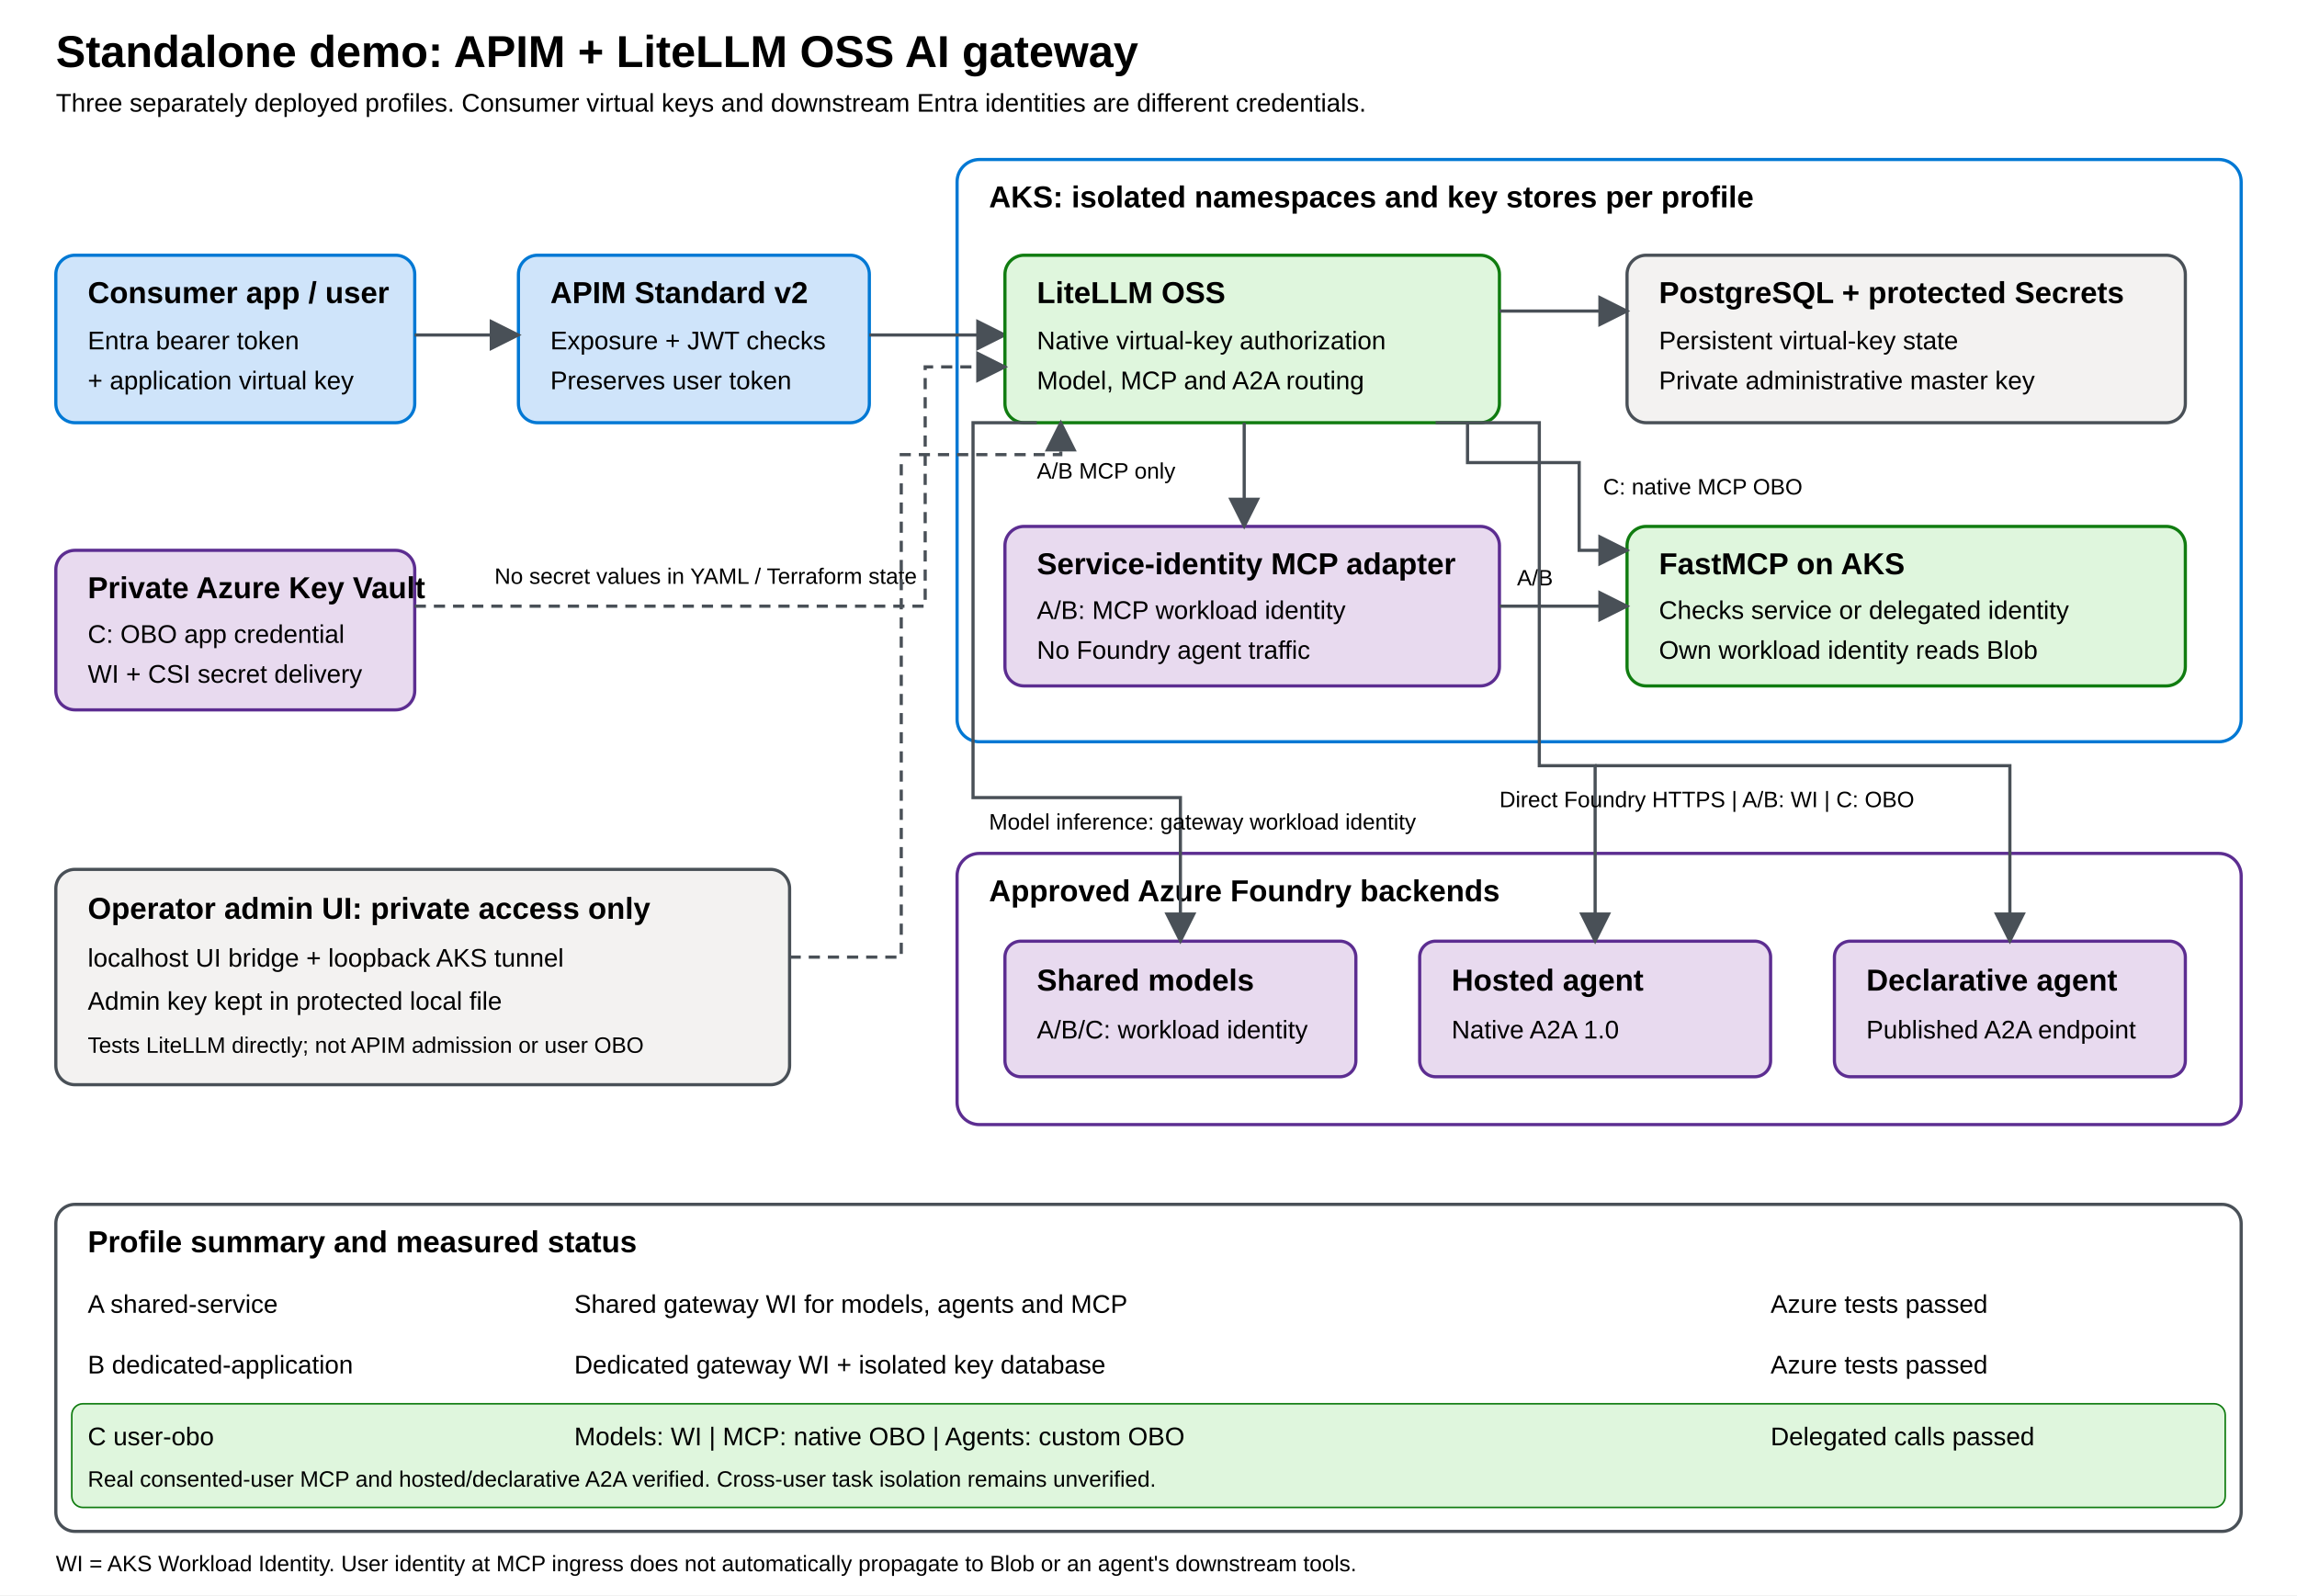
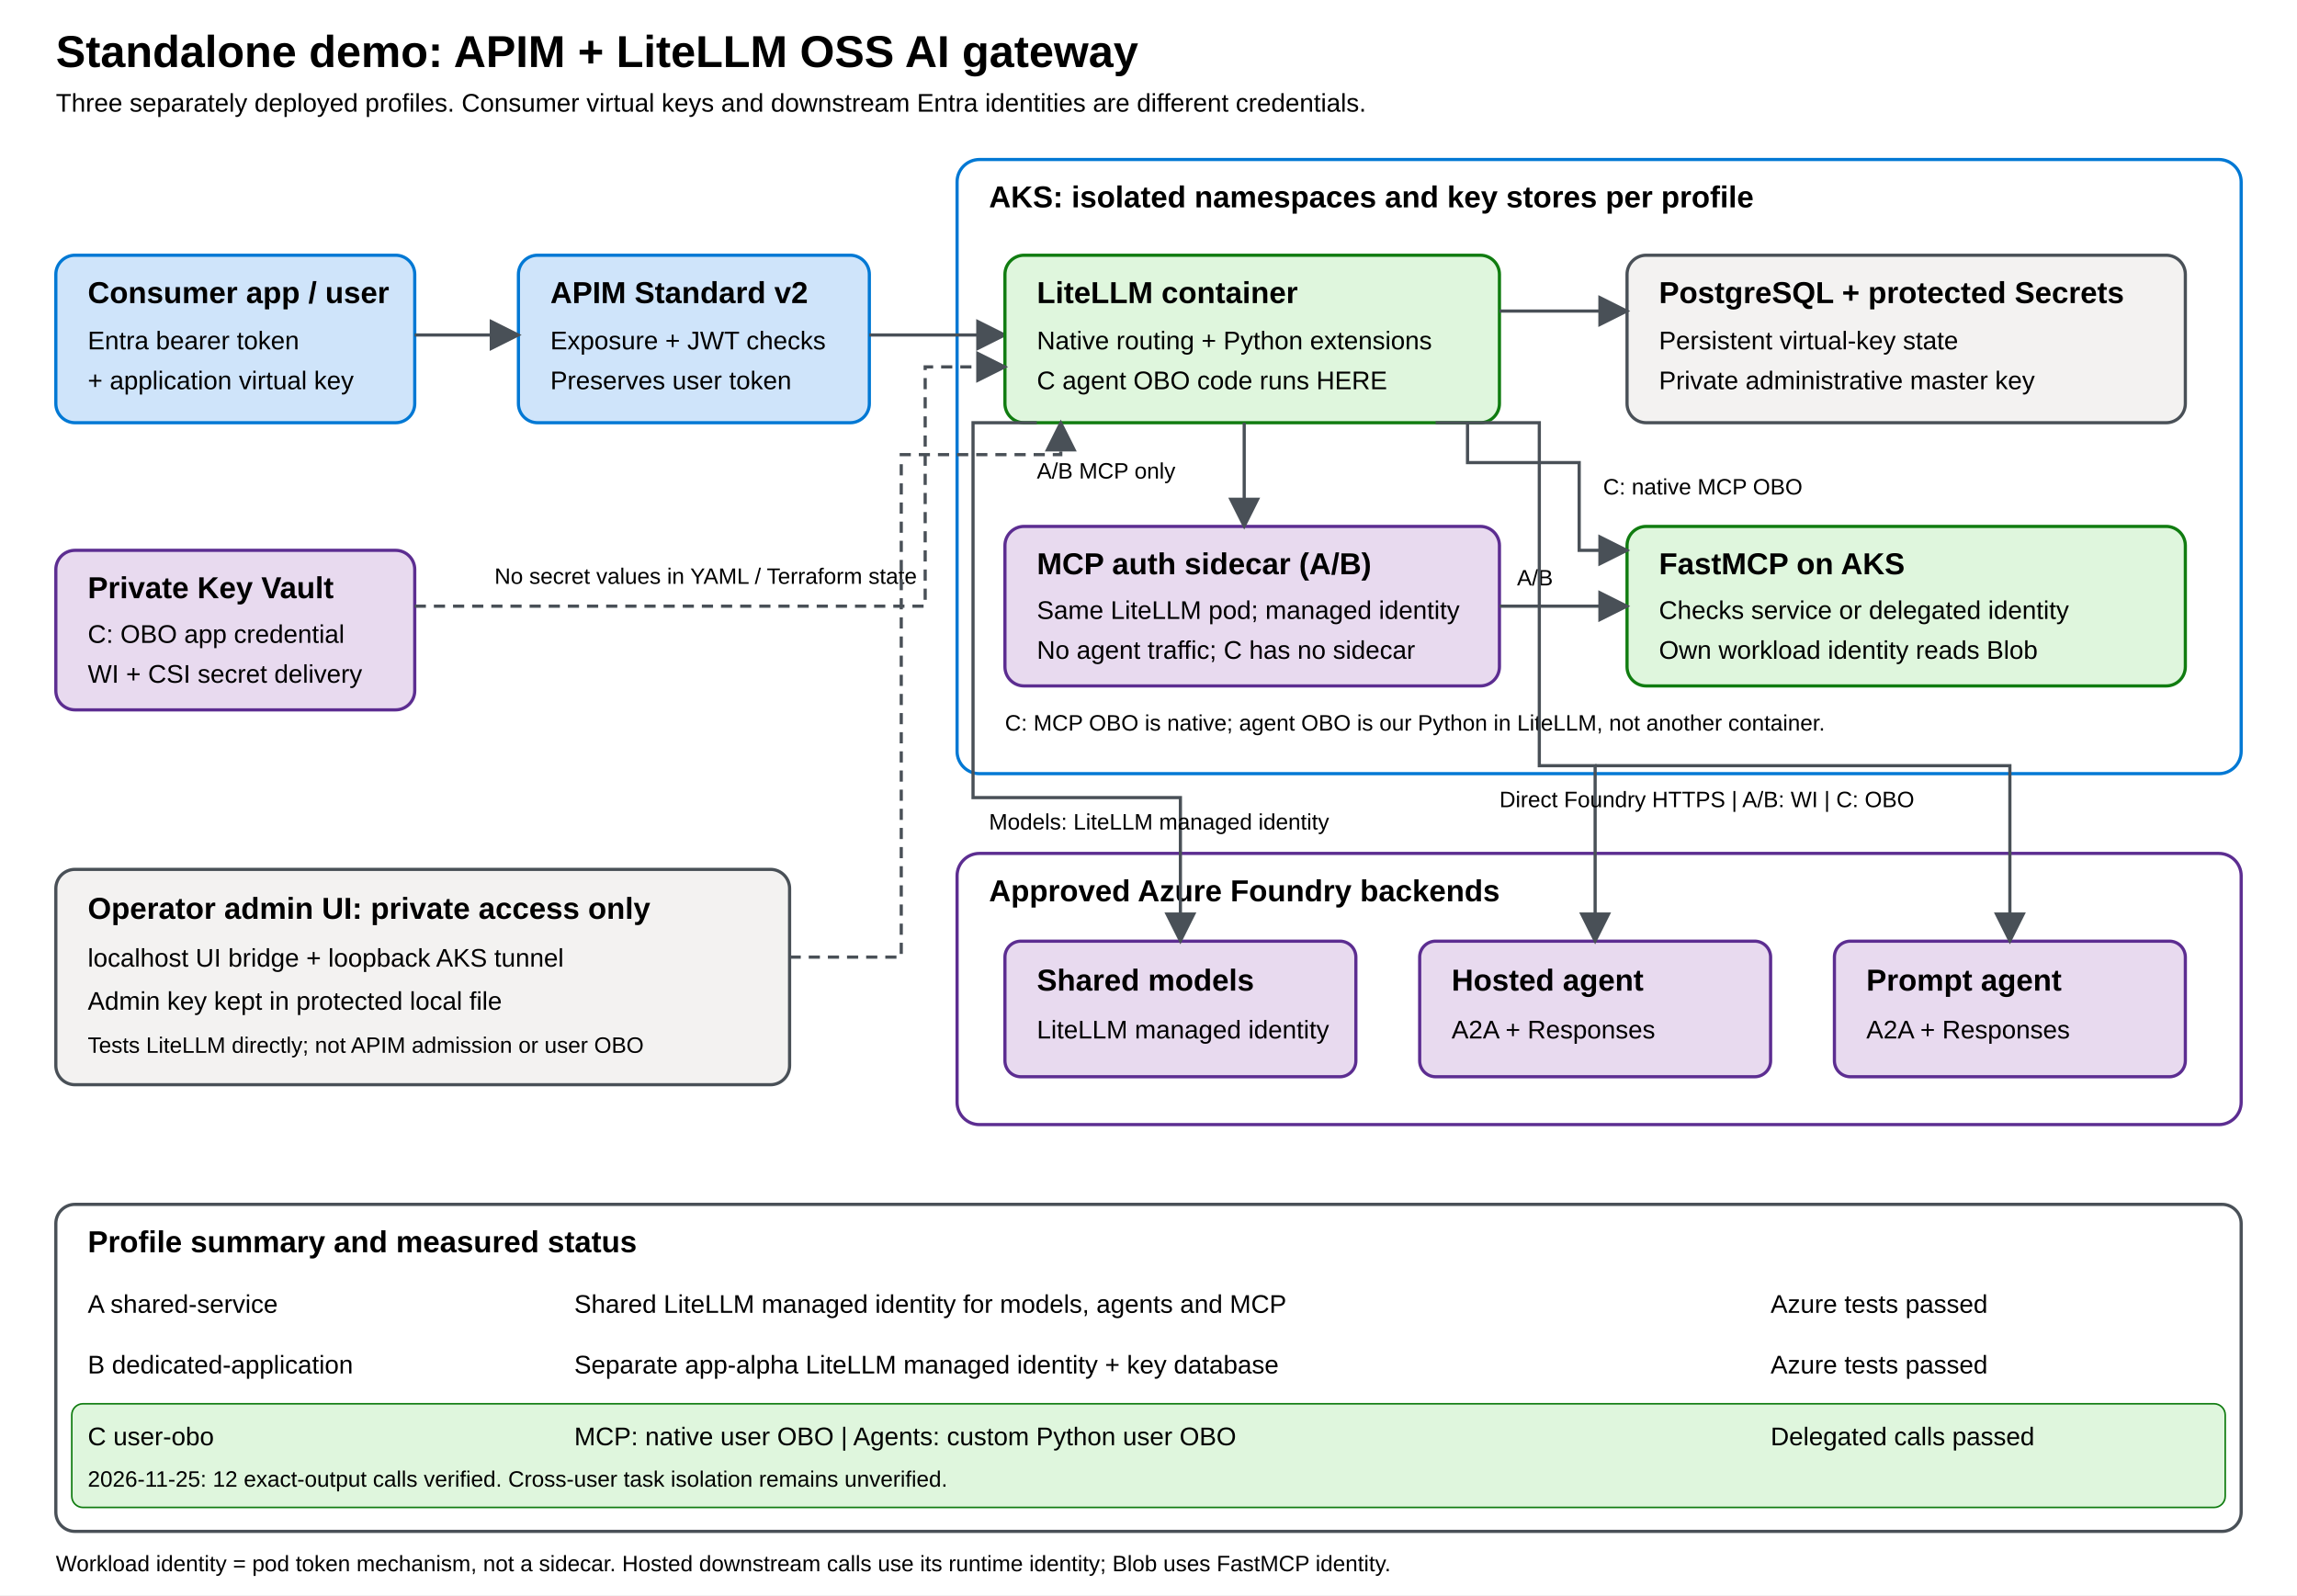
<svg xmlns="http://www.w3.org/2000/svg" width="1440" height="1000" viewBox="0 0 1440 1000" role="img" aria-labelledby="title description">
  <defs>
    <marker id="arrow" markerWidth="10" markerHeight="10" refX="9" refY="5" orient="auto">
      <path d="M0 0L10 5L0 10Z" fill="#495057" />
    </marker>
    <style>
      text { font-family: Arial, Helvetica, sans-serif; fill: #000000; }
      .title { font-size: 28px; font-weight: 700; }
      .heading { font-size: 19px; font-weight: 700; }
      .body { font-size: 16px; }
      .small { font-size: 14px; }
      .line { fill: none; stroke: #495057; stroke-width: 2; marker-end: url(#arrow); }
      .private { stroke-dasharray: 7 5; }
    </style>
  </defs>
  <rect width="1440" height="1000" fill="#ffffff" />
  <text x="35" y="42" class="title">Standalone demo: APIM + LiteLLM OSS AI gateway</text>
  <text x="35" y="70" class="body">Three separately deployed profiles. Consumer virtual keys and downstream Entra identities are different credentials.</text>
-   <rect x="600" y="100" width="805" height="365" rx="14" fill="none" stroke="#0078D4" stroke-width="2" />
+   <rect x="600" y="100" width="805" height="385" rx="14" fill="none" stroke="#0078D4" stroke-width="2" />
  <text x="620" y="130" class="heading">AKS: isolated namespaces and key stores per profile</text>
  <rect x="35" y="160" width="225" height="105" rx="12" fill="#CFE4FA" stroke="#0078D4" stroke-width="2" />
  <text x="55" y="190" class="heading">Consumer app / user</text>
  <text x="55" y="219" class="body">Entra bearer token</text>
  <text x="55" y="244" class="body">+ application virtual key</text>
  <rect x="325" y="160" width="220" height="105" rx="12" fill="#CFE4FA" stroke="#0078D4" stroke-width="2" />
  <text x="345" y="190" class="heading">APIM Standard v2</text>
  <text x="345" y="219" class="body">Exposure + JWT checks</text>
  <text x="345" y="244" class="body">Preserves user token</text>
  <path class="line" d="M260 210H325" />
  <path class="line" d="M545 210H630" />
  <rect x="630" y="160" width="310" height="105" rx="12" fill="#DFF6DD" stroke="#107C10" stroke-width="2" />
-   <text x="650" y="190" class="heading">LiteLLM OSS</text>
-   <text x="650" y="219" class="body">Native virtual-key authorization</text>
-   <text x="650" y="244" class="body">Model, MCP and A2A routing</text>
+   <text x="650" y="190" class="heading">LiteLLM container</text>
+   <text x="650" y="219" class="body">Native routing + Python extensions</text>
+   <text x="650" y="244" class="body">C agent OBO code runs HERE</text>
  <rect x="1020" y="160" width="350" height="105" rx="12" fill="#F3F2F1" stroke="#495057" stroke-width="2" />
  <text x="1040" y="190" class="heading">PostgreSQL + protected Secrets</text>
  <text x="1040" y="219" class="body">Persistent virtual-key state</text>
  <text x="1040" y="244" class="body">Private administrative master key</text>
  <path class="line" d="M940 195H1020" />
  <rect x="630" y="330" width="310" height="100" rx="12" fill="#E8DAEF" stroke="#5C2D91" stroke-width="2" />
-   <text x="650" y="360" class="heading">Service-identity MCP adapter</text>
-   <text x="650" y="388" class="body">A/B: MCP workload identity</text>
-   <text x="650" y="413" class="body">No Foundry agent traffic</text>
+   <text x="650" y="360" class="heading">MCP auth sidecar (A/B)</text>
+   <text x="650" y="388" class="body">Same LiteLLM pod; managed identity</text>
+   <text x="650" y="413" class="body">No agent traffic; C has no sidecar</text>
+   <text x="630" y="458" class="small">C: MCP OBO is native; agent OBO is our Python in LiteLLM, not another container.</text>
  <rect x="1020" y="330" width="350" height="100" rx="12" fill="#DFF6DD" stroke="#107C10" stroke-width="2" />
  <text x="1040" y="360" class="heading">FastMCP on AKS</text>
  <text x="1040" y="388" class="body">Checks service or delegated identity</text>
  <text x="1040" y="413" class="body">Own workload identity reads Blob</text>
  <path class="line" d="M780 265V330" />
  <text x="650" y="300" class="small">A/B MCP only</text>
  <path class="line" d="M940 380H1020" />
  <text x="951" y="367" class="small">A/B</text>
  <path class="line" d="M920 265V290H990V345H1020" />
  <text x="1005" y="310" class="small">C: native MCP OBO</text>
  <rect x="35" y="345" width="225" height="100" rx="12" fill="#E8DAEF" stroke="#5C2D91" stroke-width="2" />
-   <text x="55" y="375" class="heading">Private Azure Key Vault</text>
+   <text x="55" y="375" class="heading">Private Key Vault</text>
  <text x="55" y="403" class="body">C: OBO app credential</text>
  <text x="55" y="428" class="body">WI + CSI secret delivery</text>
  <path class="line private" d="M260 380H580V230H630" />
  <text x="310" y="366" class="small">No secret values in YAML / Terraform state</text>
  <rect x="600" y="535" width="805" height="170" rx="14" fill="none" stroke="#5C2D91" stroke-width="2" />
  <text x="620" y="565" class="heading">Approved Azure Foundry backends</text>
  <rect x="630" y="590" width="220" height="85" rx="10" fill="#E8DAEF" stroke="#5C2D91" stroke-width="2" />
  <text x="650" y="621" class="heading">Shared models</text>
-   <text x="650" y="651" class="body">A/B/C: workload identity</text>
+   <text x="650" y="651" class="body">LiteLLM managed identity</text>
  <rect x="890" y="590" width="220" height="85" rx="10" fill="#E8DAEF" stroke="#5C2D91" stroke-width="2" />
  <text x="910" y="621" class="heading">Hosted agent</text>
-   <text x="910" y="651" class="body">Native A2A 1.0</text>
+   <text x="910" y="651" class="body">A2A + Responses</text>
  <rect x="1150" y="590" width="220" height="85" rx="10" fill="#E8DAEF" stroke="#5C2D91" stroke-width="2" />
-   <text x="1170" y="621" class="heading">Declarative agent</text>
-   <text x="1170" y="651" class="body">Published A2A endpoint</text>
+   <text x="1170" y="621" class="heading">Prompt agent</text>
+   <text x="1170" y="651" class="body">A2A + Responses</text>
  <path class="line" d="M650 265H610V500H740V590" />
-   <text x="620" y="520" class="small">Model inference: gateway workload identity</text>
+   <text x="620" y="520" class="small">Models: LiteLLM managed identity</text>
  <path class="line" d="M900 265H965V480H1000V590" />
  <path class="line" d="M1000 480H1260V590" />
  <text x="940" y="506" class="small">Direct Foundry HTTPS | A/B: WI | C: OBO</text>
  <rect x="35" y="545" width="460" height="135" rx="12" fill="#F3F2F1" stroke="#495057" stroke-width="2" />
  <text x="55" y="576" class="heading">Operator admin UI: private access only</text>
  <text x="55" y="606" class="body">localhost UI bridge + loopback AKS tunnel</text>
  <text x="55" y="633" class="body">Admin key kept in protected local file</text>
  <text x="55" y="660" class="small">Tests LiteLLM directly; not APIM admission or user OBO</text>
  <path class="line private" d="M495 600H565V285H665V265" />
  <rect x="35" y="755" width="1370" height="205" rx="12" fill="none" stroke="#495057" stroke-width="2" />
  <text x="55" y="785" class="heading">Profile summary and measured status</text>
  <text x="55" y="823" class="body">A  shared-service</text>
-   <text x="360" y="823" class="body">Shared gateway WI for models, agents and MCP</text>
+   <text x="360" y="823" class="body">Shared LiteLLM managed identity for models, agents and MCP</text>
  <text x="1110" y="823" class="body">Azure tests passed</text>
  <text x="55" y="861" class="body">B  dedicated-application</text>
-   <text x="360" y="861" class="body">Dedicated gateway WI + isolated key database</text>
+   <text x="360" y="861" class="body">Separate app-alpha LiteLLM managed identity + key database</text>
  <text x="1110" y="861" class="body">Azure tests passed</text>
  <rect x="45" y="880" width="1350" height="65" rx="7" fill="#DFF6DD" stroke="#107C10" />
  <text x="55" y="906" class="body">C  user-obo</text>
-   <text x="360" y="906" class="body">Models: WI | MCP: native OBO | Agents: custom OBO</text>
+   <text x="360" y="906" class="body">MCP: native user OBO | Agents: custom Python user OBO</text>
  <text x="1110" y="906" class="body">Delegated calls passed</text>
-   <text x="55" y="932" class="small">Real consented-user MCP and hosted/declarative A2A verified. Cross-user task isolation remains unverified.</text>
-   <text x="35" y="985" class="small">WI = AKS Workload Identity. User identity at MCP ingress does not automatically propagate to Blob or an agent's downstream tools.</text>
+   <text x="55" y="932" class="small">2026-11-25: 12 exact-output calls verified. Cross-user task isolation remains unverified.</text>
+   <text x="35" y="985" class="small">Workload identity = pod token mechanism, not a sidecar. Hosted downstream calls use its runtime identity; Blob uses FastMCP identity.</text>
</svg>
